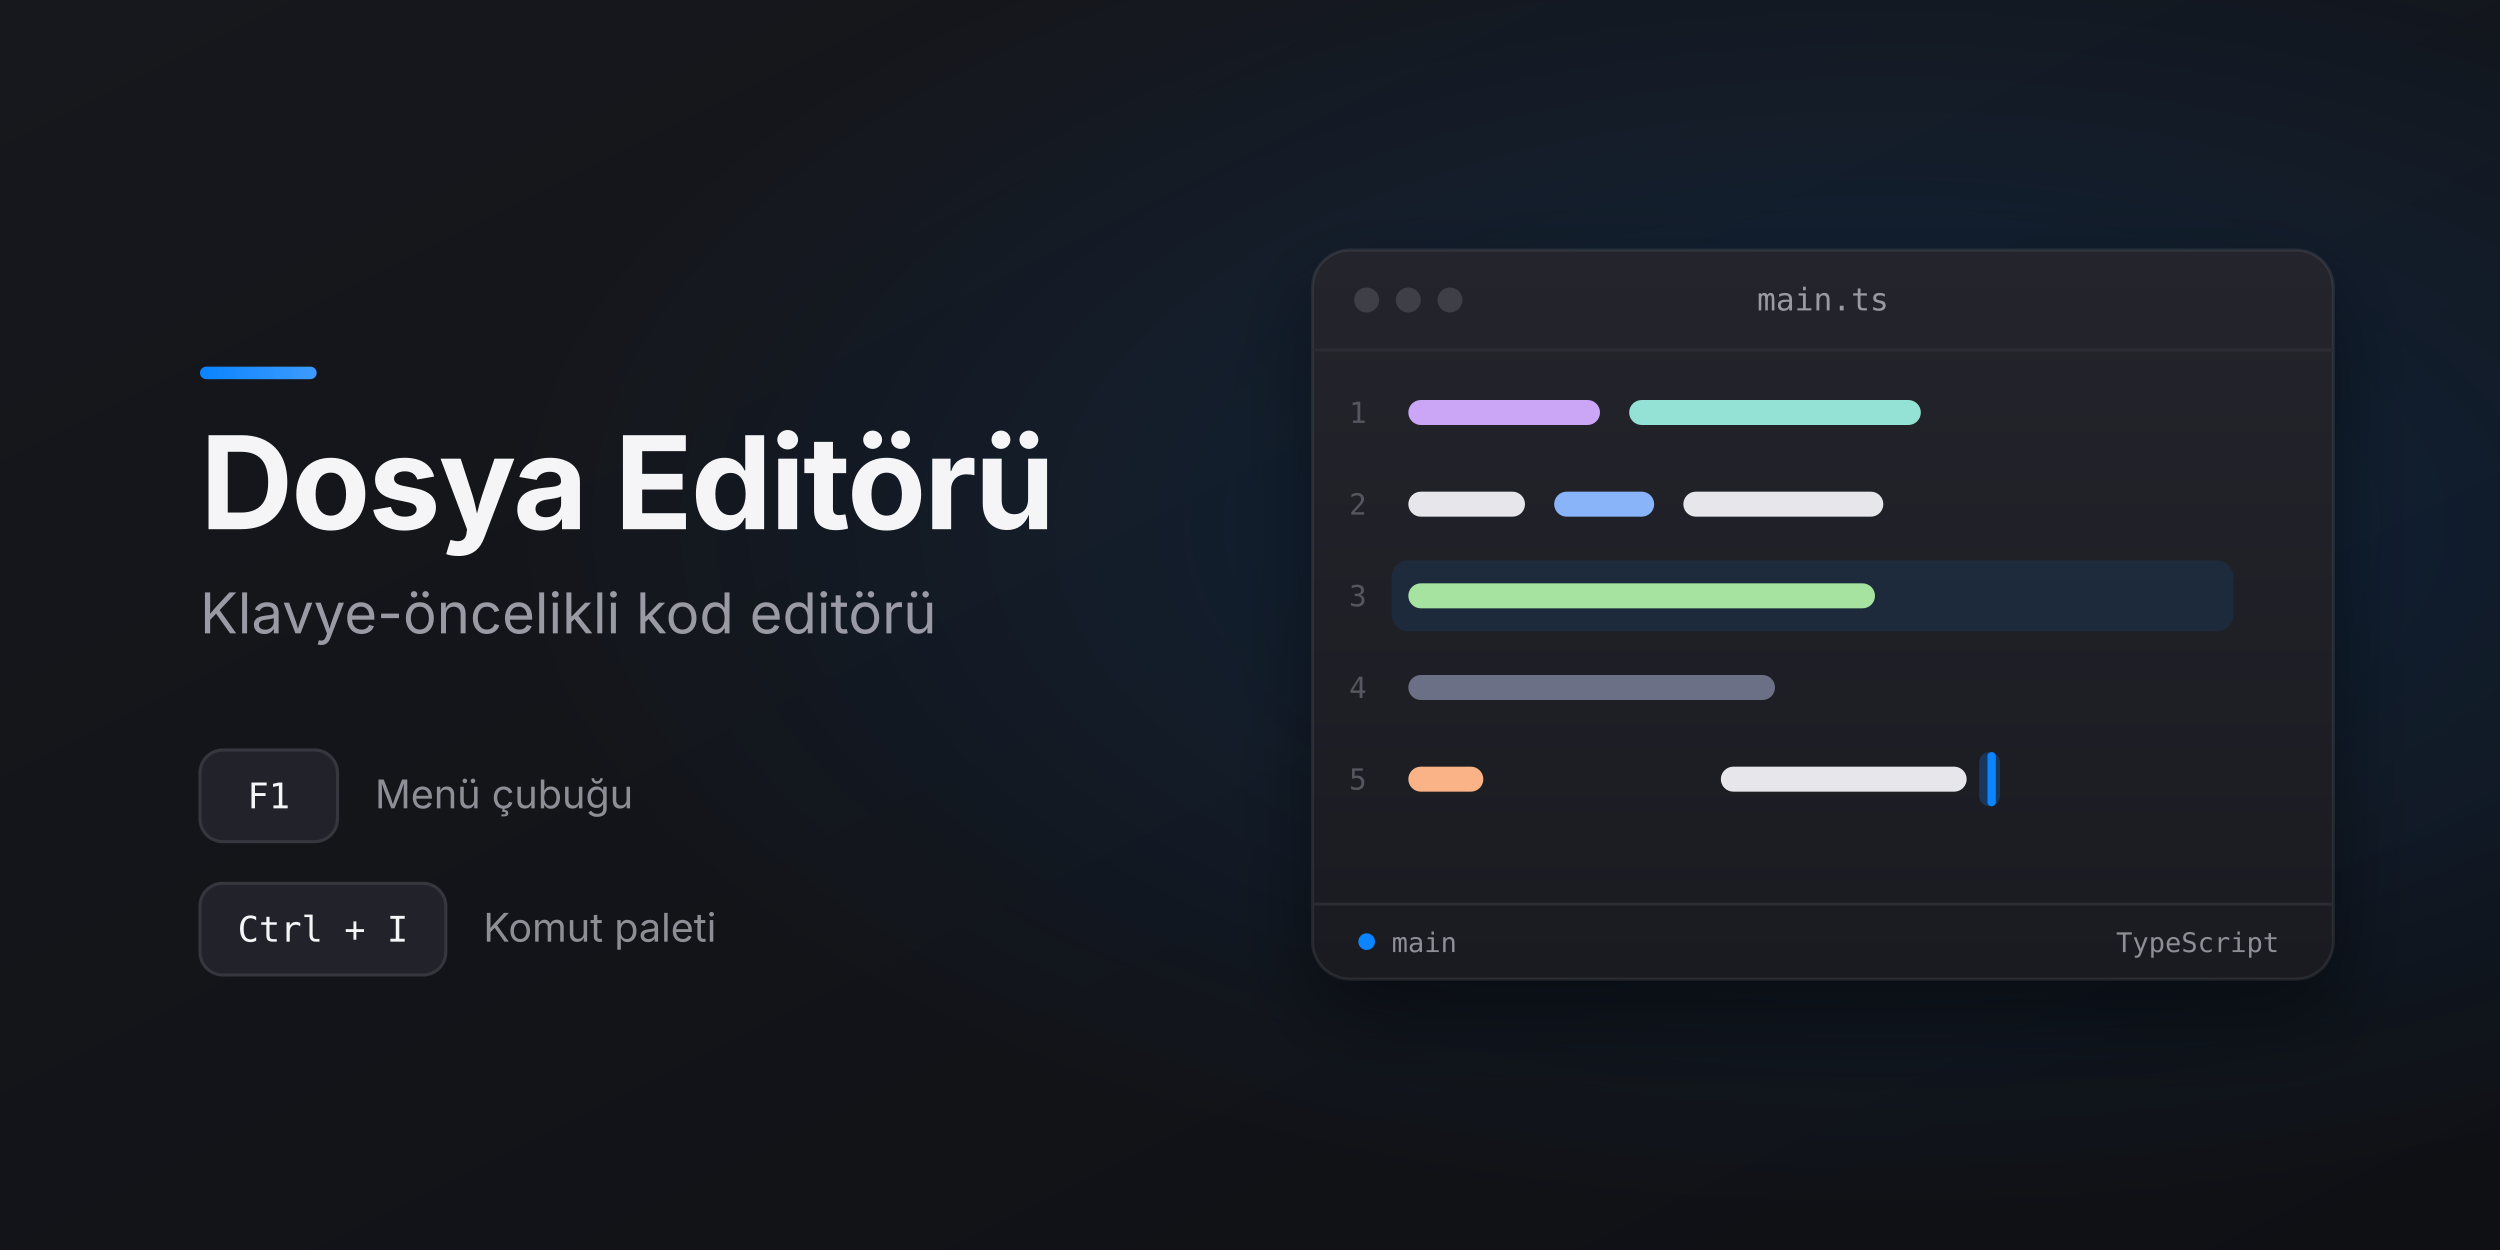
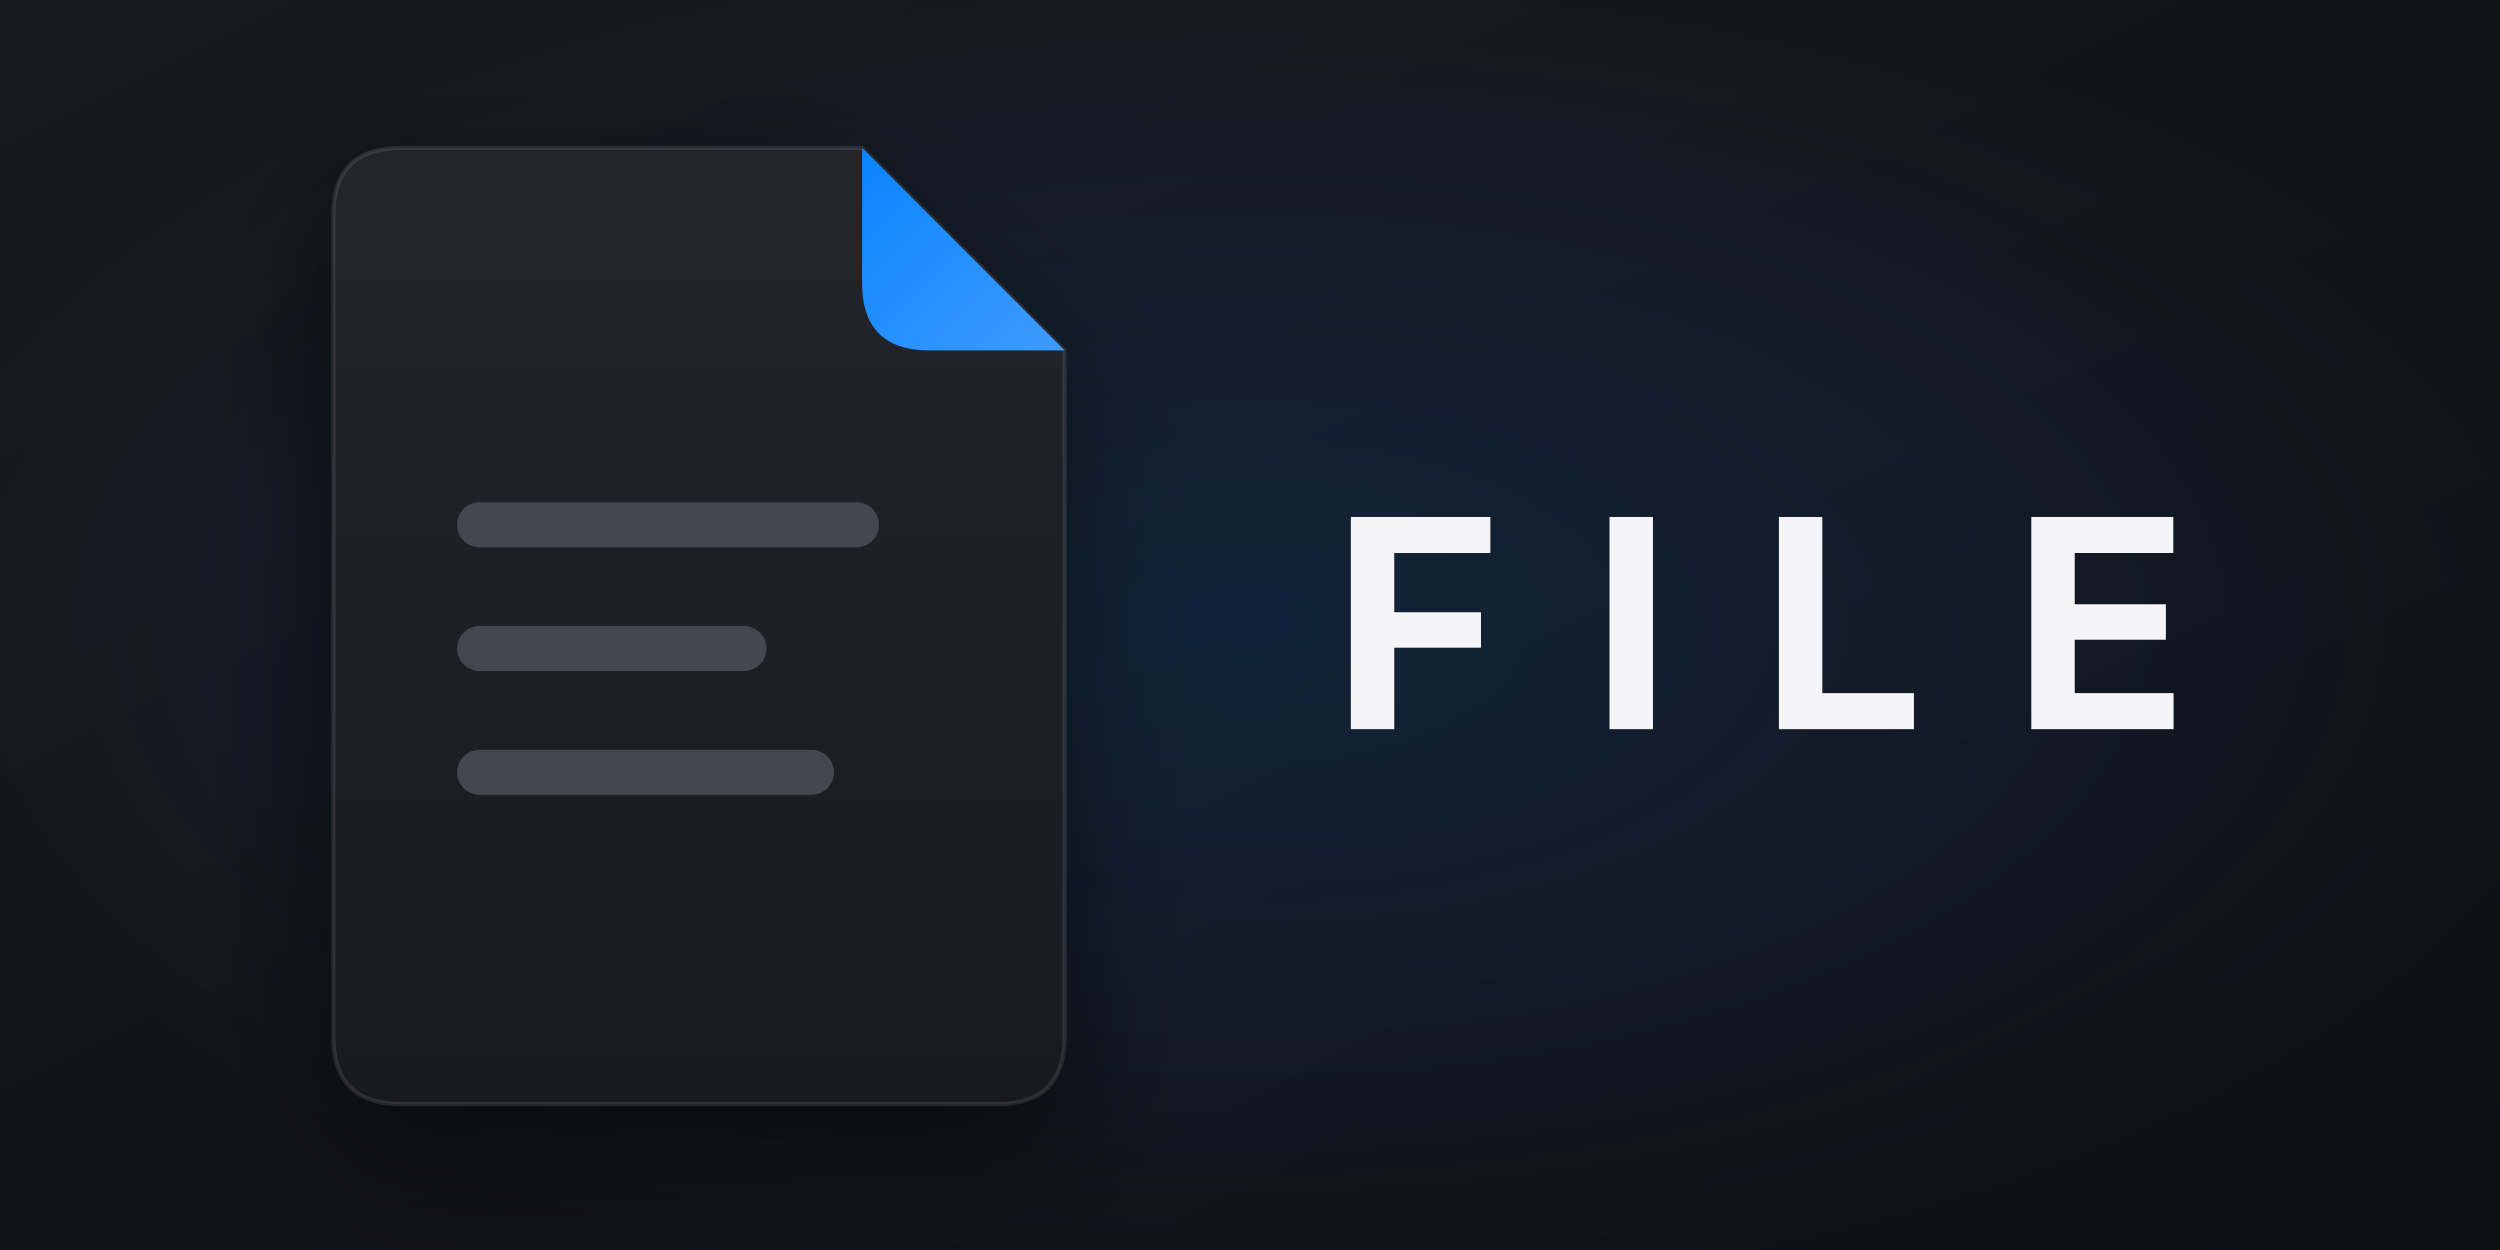
- <svg xmlns="http://www.w3.org/2000/svg" width="1200" height="600" viewBox="0 0 1200 600" role="img" aria-label="Dosya Editörü — klavye-öncelikli kod editörü">
+ <svg xmlns="http://www.w3.org/2000/svg" width="1200" height="600" viewBox="0 0 1200 600" role="img" aria-label="FILE">
  <defs>
    <linearGradient id="bg" x1="0" y1="0" x2="1" y2="1">
      <stop offset="0" stop-color="#17181D" />
      <stop offset="1" stop-color="#0F1014" />
    </linearGradient>
-     <radialGradient id="glow" cx="0.75" cy="0.42" r="0.55">
-       <stop offset="0" stop-color="#0A84FF" stop-opacity="0.16" />
+     <radialGradient id="glow" cx="0.5" cy="0.5" r="0.55">
+       <stop offset="0" stop-color="#0A84FF" stop-opacity="0.14" />
      <stop offset="1" stop-color="#0A84FF" stop-opacity="0" />
    </radialGradient>
    <linearGradient id="glass" x1="0" y1="0" x2="0" y2="1">
      <stop offset="0" stop-color="#24252C" />
-       <stop offset="1" stop-color="#1A1B21" />
+       <stop offset="1" stop-color="#191A20" />
    </linearGradient>
-     <linearGradient id="accent" x1="0" y1="0" x2="1" y2="0">
+     <linearGradient id="accent" x1="0" y1="0" x2="1" y2="1">
      <stop offset="0" stop-color="#0A84FF" />
      <stop offset="1" stop-color="#3E9BFF" />
    </linearGradient>
-     <filter id="blur" x="-20%" y="-20%" width="140%" height="160%">
-       <feGaussianBlur stdDeviation="20" />
+     <filter id="blur" x="-30%" y="-30%" width="160%" height="160%">
+       <feGaussianBlur stdDeviation="22" />
    </filter>
  </defs>
  <rect width="1200" height="600" fill="url(#bg)" />
  <rect width="1200" height="600" fill="url(#glow)" />
-   <rect x="630" y="138" width="490" height="350" rx="18" fill="#000000" opacity="0.45" filter="url(#blur)" />
-   <rect x="630" y="120" width="490" height="350" rx="18" fill="url(#glass)" stroke="#FFFFFF" stroke-opacity="0.08" stroke-width="1.5" />
-   <circle cx="656" cy="144" r="6" fill="#3E3F47" />
-   <circle cx="676" cy="144" r="6" fill="#3E3F47" />
-   <circle cx="696" cy="144" r="6" fill="#3E3F47" />
-   <text x="875" y="149" text-anchor="middle" font-family="'JetBrains Mono', Menlo, Consolas, monospace" font-size="15" fill="#9A9AA5">main.ts</text>
-   <line x1="630" y1="168" x2="1120" y2="168" stroke="#2A2B33" stroke-width="1.5" />
-   <rect x="668" y="269" width="404" height="34" rx="8" fill="#0A84FF" opacity="0.1" />
-   <text x="656" y="203" text-anchor="end" font-family="'JetBrains Mono', Menlo, Consolas, monospace" font-size="14" fill="#55565F">1</text>
-   <rect x="676" y="192" width="92" height="12" rx="6" fill="#cba6f7" />
-   <rect x="782" y="192" width="140" height="12" rx="6" fill="#94e2d5" />
-   <text x="656" y="247" text-anchor="end" font-family="'JetBrains Mono', Menlo, Consolas, monospace" font-size="14" fill="#55565F">2</text>
-   <rect x="676" y="236" width="56" height="12" rx="6" fill="#E6E6EB" />
-   <rect x="746" y="236" width="48" height="12" rx="6" fill="#89b4fa" />
-   <rect x="808" y="236" width="96" height="12" rx="6" fill="#E6E6EB" />
-   <text x="656" y="291" text-anchor="end" font-family="'JetBrains Mono', Menlo, Consolas, monospace" font-size="14" fill="#55565F">3</text>
-   <rect x="676" y="280" width="224" height="12" rx="6" fill="#a6e3a1" />
-   <text x="656" y="335" text-anchor="end" font-family="'JetBrains Mono', Menlo, Consolas, monospace" font-size="14" fill="#55565F">4</text>
-   <rect x="676" y="324" width="176" height="12" rx="6" fill="#6c7086" />
-   <text x="656" y="379" text-anchor="end" font-family="'JetBrains Mono', Menlo, Consolas, monospace" font-size="14" fill="#55565F">5</text>
-   <rect x="676" y="368" width="36" height="12" rx="6" fill="#fab387" />
-   <rect x="826" y="368" width="118" height="12" rx="6" fill="#E6E6EB" />
-   <rect x="950" y="361" width="10" height="26" rx="5" fill="#0A84FF" opacity="0.25" />
-   <rect x="954" y="361" width="4" height="26" rx="2" fill="#0A84FF" />
-   <line x1="630" y1="434" x2="1120" y2="434" stroke="#2A2B33" stroke-width="1.5" />
-   <circle cx="656" cy="452" r="4" fill="#0A84FF" />
-   <text x="668" y="457" font-family="'JetBrains Mono', Menlo, Consolas, monospace" font-size="13" fill="#8E8E96">main</text>
-   <text x="1094" y="457" text-anchor="end" font-family="'JetBrains Mono', Menlo, Consolas, monospace" font-size="13" fill="#8E8E96">TypeScript</text>
-   <rect x="96" y="176" width="56" height="6" rx="3" fill="url(#accent)" />
-   <text x="96" y="254" font-family="Inter, 'Segoe UI', system-ui, -apple-system, sans-serif" font-size="62" font-weight="700" letter-spacing="-1" fill="#F5F5F7">Dosya Editörü</text>
-   <text x="96" y="304" font-family="Inter, 'Segoe UI', system-ui, -apple-system, sans-serif" font-size="27" fill="#9A9AA5">Klavye-öncelikli kod editörü</text>
-   <rect x="96" y="360" width="66" height="44" rx="11" fill="#22232A" stroke="#35363E" stroke-width="1.5" />
-   <text x="129" y="388" text-anchor="middle" font-family="'JetBrains Mono', Menlo, Consolas, monospace" font-size="17" fill="#F5F5F7">F1</text>
-   <text x="180" y="388" font-family="Inter, 'Segoe UI', system-ui, -apple-system, sans-serif" font-size="19" fill="#8E8E96">Menü çubuğu</text>
-   <rect x="96" y="424" width="118" height="44" rx="11" fill="#22232A" stroke="#35363E" stroke-width="1.5" />
-   <text x="155" y="452" text-anchor="middle" font-family="'JetBrains Mono', Menlo, Consolas, monospace" font-size="17" fill="#F5F5F7">Ctrl + I</text>
-   <text x="232" y="452" font-family="Inter, 'Segoe UI', system-ui, -apple-system, sans-serif" font-size="19" fill="#8E8E96">Komut paleti</text>
+   <g transform="translate(160,71) scale(1.35)">
+     <path d="M 24 0 H 188 L 260 72 V 316 Q 260 340 236 340 H 24 Q 0 340 0 316 V 24 Q 0 0 24 0 Z" fill="#000000" opacity="0.5" filter="url(#blur)" transform="translate(0,18)" />
+     <path d="M 24 0 H 188 L 260 72 V 316 Q 260 340 236 340 H 24 Q 0 340 0 316 V 24 Q 0 0 24 0 Z" fill="url(#glass)" stroke="#FFFFFF" stroke-opacity="0.1" stroke-width="1.5" />
+     <path d="M 188 0 L 260 72 H 212 Q 188 72 188 48 Z" fill="url(#accent)" />
+     <rect x="44" y="126" width="150" height="16" rx="8" fill="#45464F" />
+     <rect x="44" y="170" width="110" height="16" rx="8" fill="#45464F" />
+     <rect x="44" y="214" width="134" height="16" rx="8" fill="#45464F" />
+   </g>
+   <text x="845" y="350" text-anchor="middle" font-family="Inter, 'Segoe UI', system-ui, -apple-system, sans-serif" font-size="140" font-weight="700" letter-spacing="42" fill="#F5F5F7">FILE</text>
</svg>
